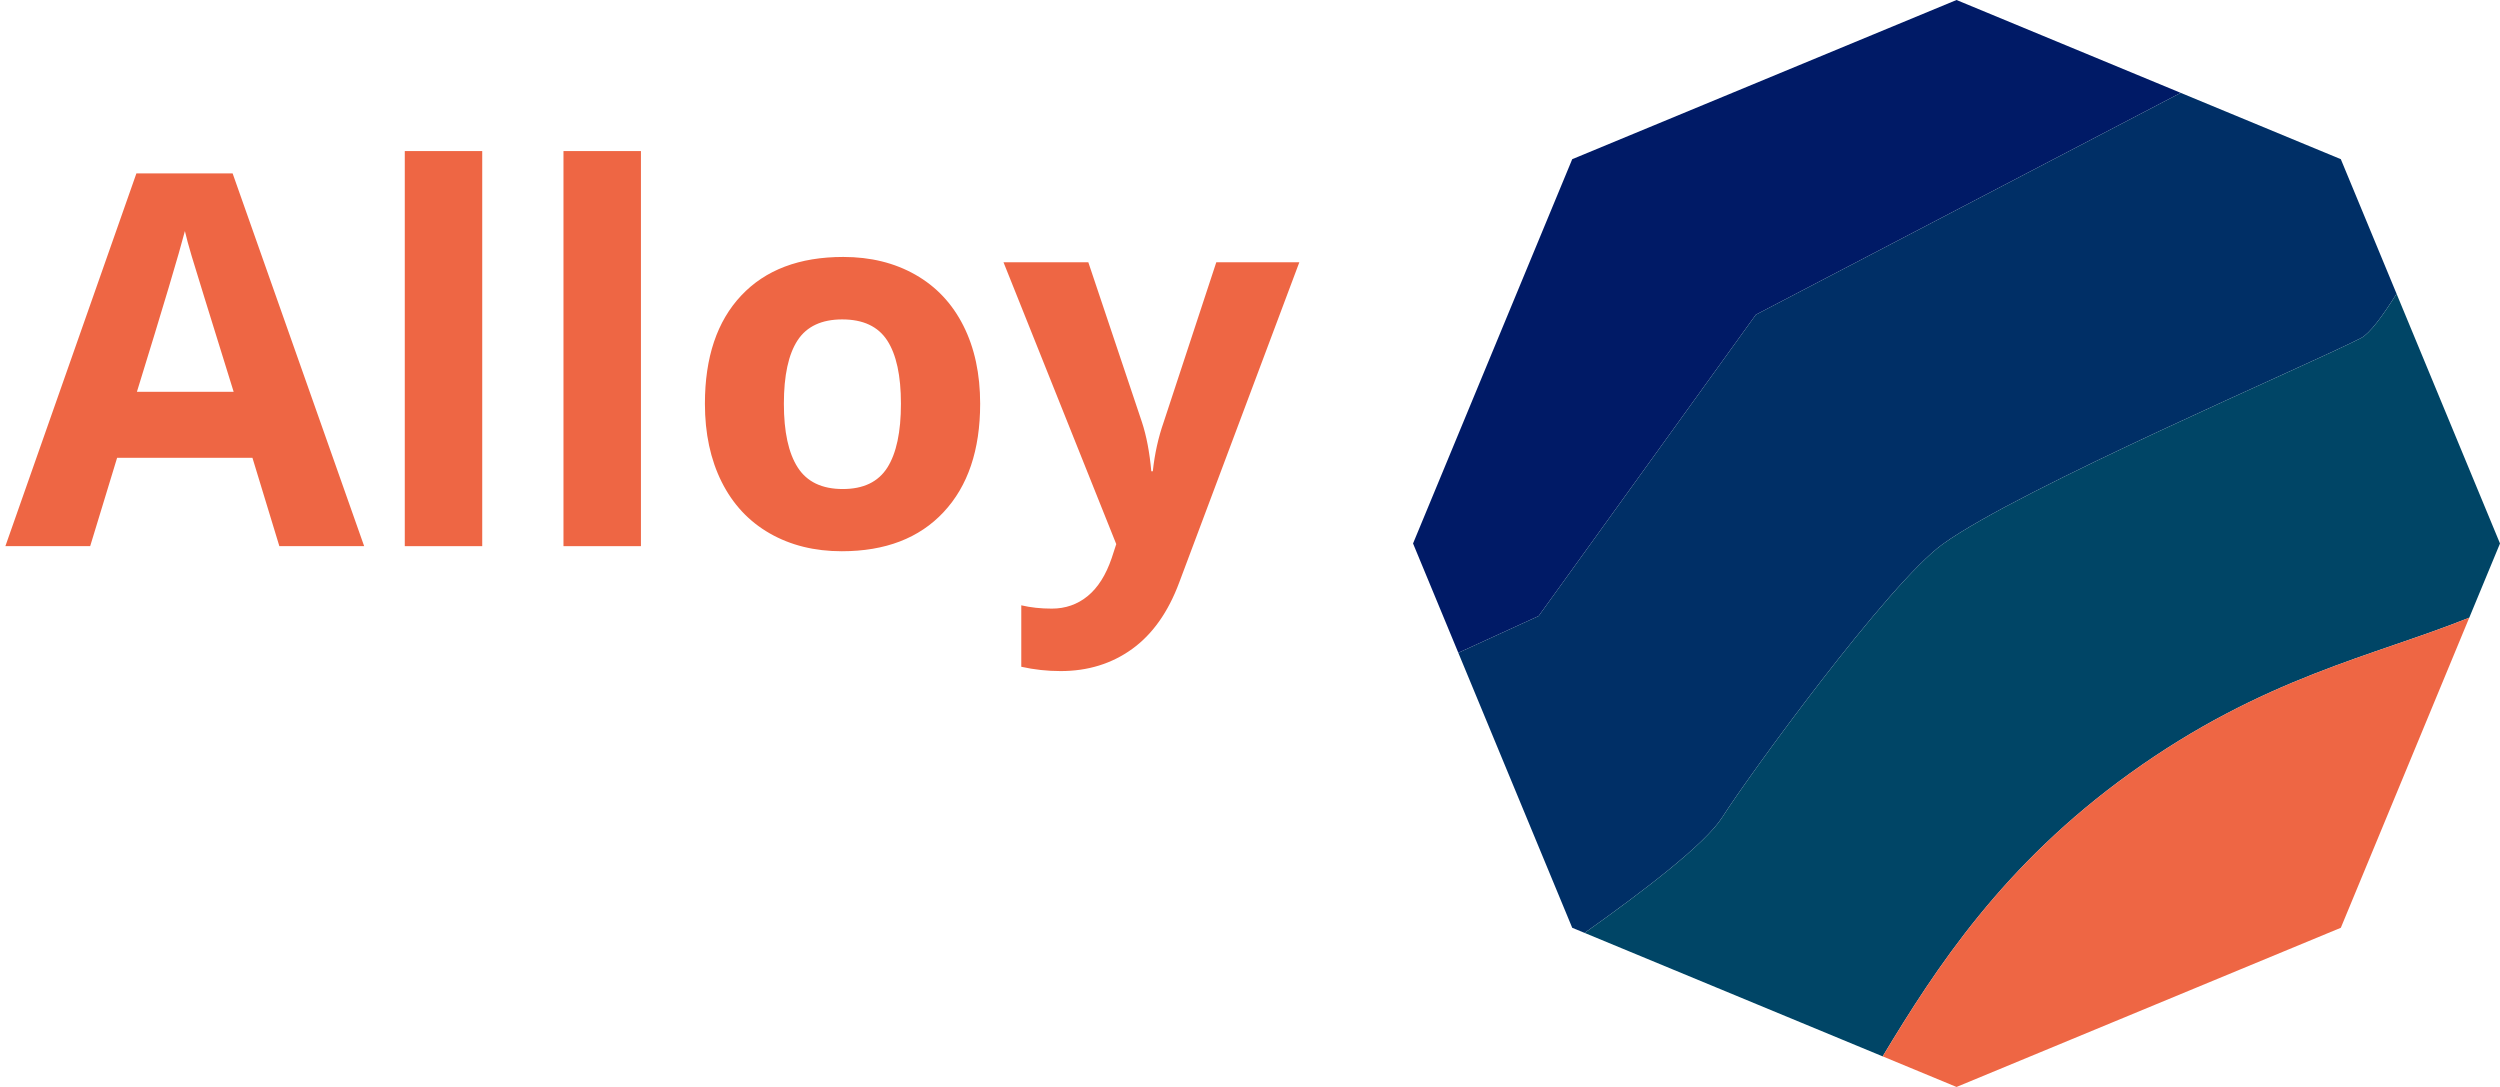
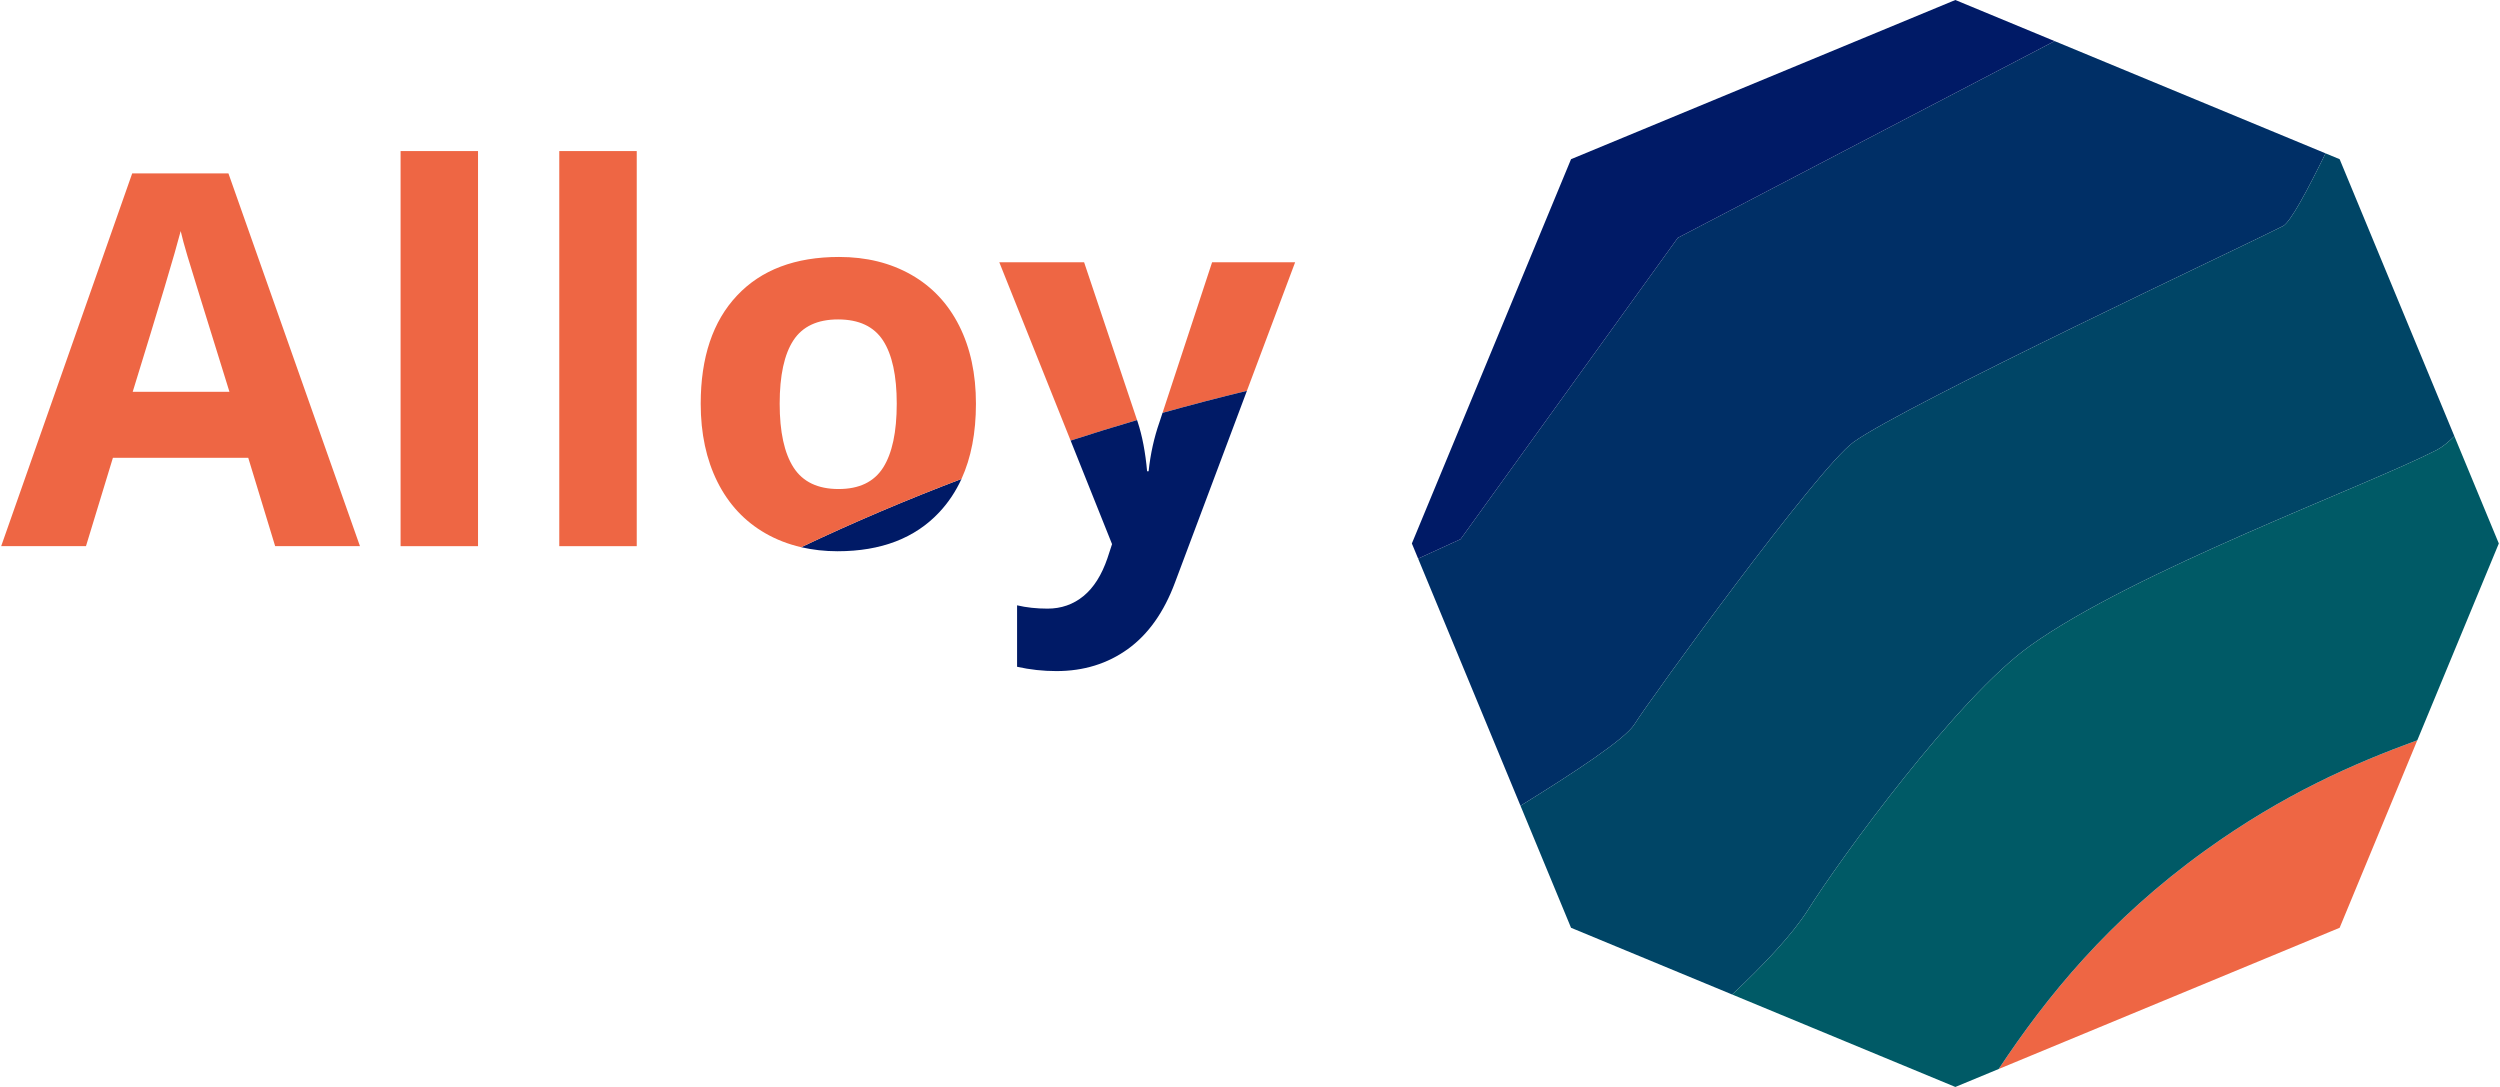
<svg xmlns="http://www.w3.org/2000/svg" version="1.1" id="Laag_1" x="0px" y="0px" width="322px" height="140px" viewBox="0 0 322 140" enable-background="new 0 0 322 140" xml:space="preserve">
-   <g>
-     <g>
-       <polygon fill="#001A66" points="226.153,40.53 280.877,11.961 252,0 202.503,20.503 182,70 187.832,84.079 198.172,79.347   " />
-       <path fill="#002F66" d="M280.877,11.961L226.153,40.53l-27.982,38.818l-10.34,4.732l14.671,35.418l1.594,0.66    c7.344-5.211,15.543-11.423,17.742-14.908c3.238-5.133,21.402-30.141,28.393-35.172c10.041-7.226,47.042-23.033,53.872-26.54    c1.105-0.568,2.748-2.787,4.574-5.702l-7.18-17.334L280.877,11.961z" />
-       <path fill="#004566" d="M304.103,43.539c-6.83,3.507-43.831,19.314-53.872,26.54c-6.991,5.031-25.155,30.039-28.393,35.172    c-2.198,3.485-10.397,9.697-17.742,14.908l38.392,15.903c6.936-11.515,15.572-24.74,31.82-36.433    c17.27-12.428,31.421-15.108,43.734-20.074L322,70l-13.323-32.163C306.851,40.751,305.209,42.971,304.103,43.539z" />
-       <path fill="#EE6644" d="M242.489,136.06L252,140l49.498-20.502l16.545-39.945c-12.312,4.966-26.464,7.647-43.734,20.074    C258.061,111.32,249.425,124.545,242.489,136.06z" />
-     </g>
-     <g>
-       <path fill="#EE6644" d="M35.981,70.345l-3.467-11.381h-17.43l-3.469,11.381H0.693l16.875-48.01h12.395l16.941,48.01H35.981z     M30.094,50.462c-3.205-10.312-5.01-16.145-5.412-17.497c-0.402-1.352-0.691-2.42-0.867-3.205    c-0.719,2.791-2.779,9.692-6.18,20.702H30.094z" />
-       <path fill="#EE6644" d="M62.111,70.345h-9.975V19.458h9.975V70.345z" />
-       <path fill="#EE6644" d="M82.553,70.345h-9.977V19.458h9.977V70.345z" />
-       <path fill="#EE6644" d="M126.244,51.999c0,5.952-1.57,10.607-4.711,13.965C118.397,69.321,114.024,71,108.42,71    c-3.51,0-6.605-0.769-9.287-2.306s-4.742-3.745-6.182-6.623c-1.438-2.878-2.158-6.235-2.158-10.072    c0-5.974,1.559-10.618,4.678-13.932c3.117-3.314,7.5-4.972,13.145-4.972c3.512,0,6.607,0.764,9.289,2.289    c2.682,1.526,4.742,3.718,6.182,6.574S126.244,48.162,126.244,51.999z M100.963,51.999c0,3.619,0.594,6.355,1.783,8.208    c1.189,1.854,3.123,2.78,5.805,2.78c2.66,0,4.572-0.921,5.74-2.764c1.166-1.842,1.75-4.583,1.75-8.225    c0-3.619-0.59-6.334-1.766-8.144c-1.18-1.81-3.109-2.714-5.789-2.714c-2.66,0-4.578,0.898-5.758,2.697    C101.553,45.637,100.963,48.358,100.963,51.999z" />
-       <path fill="#EE6644" d="M129.252,33.783h10.924l6.9,20.57c0.59,1.788,0.992,3.903,1.211,6.345h0.195    c0.24-2.245,0.709-4.36,1.406-6.345l6.77-20.57h10.695l-15.469,41.239c-1.418,3.815-3.441,6.672-6.066,8.568    c-2.629,1.896-5.697,2.845-9.207,2.845c-1.723,0-3.412-0.185-5.07-0.556v-7.914c1.199,0.283,2.508,0.425,3.926,0.425    c1.766,0,3.309-0.539,4.629-1.618c1.316-1.08,2.348-2.71,3.09-4.89l0.588-1.799L129.252,33.783z" />
-     </g>
-   </g>
+   <rect x="-4571.377" y="558.197" fill="#1D0B00" width="1279.436" height="395.98" />
+   <path fill="#002F66" d="M216.102,30.63L188.12,69.448l-5.465,2.501l13.185,31.832c6.94-4.284,13.479-8.597,14.657-10.465  c2.159-3.422,23.595-33.033,28.256-36.387c6.694-4.818,50.739-25.471,55.292-27.809c0.948-0.487,3.111-4.531,5.485-9.369  L264.632,5.295L216.102,30.63z" />
+   <path fill="#EE6644" d="M257.429,137.688l43.917-18.191l10.003-24.15c-8.207,3.003-17.217,6.929-27.292,14.179  C271.588,118.5,263.604,128.375,257.429,137.688z" />
+   <polygon fill="#001A66" points="216.102,30.63 264.632,5.295 251.848,0 202.351,20.503 181.848,70 182.655,71.949 188.12,69.448 " />
+   <path fill="#004566" d="M294.045,29.12c-4.553,2.338-48.598,22.992-55.292,27.809c-4.661,3.354-26.097,32.965-28.256,36.387  c-1.178,1.868-7.717,6.181-14.657,10.465l6.51,15.717l20.752,8.595c4.095-3.845,7.787-7.761,9.773-10.909  c4.317-6.844,19.208-27.248,28.53-33.956c13.388-9.635,43.346-20.595,52.452-25.271c0.688-0.353,1.456-0.98,2.268-1.773  l-14.78-35.681l-1.815-0.752C297.157,24.589,294.993,28.634,294.045,29.12z" />
+   <path fill="#005A66" d="M261.405,83.228c-9.322,6.708-24.213,27.112-28.53,33.956c-1.986,3.147-5.678,7.064-9.773,10.909  L251.848,140l5.581-2.312c6.176-9.313,14.159-19.188,26.628-28.162c10.075-7.25,19.085-11.176,27.292-14.179L321.848,70  l-5.723-13.816c-0.812,0.793-1.58,1.42-2.268,1.773C304.751,62.633,274.793,73.593,261.405,83.228z" />
+   <path fill="none" d="M107.945,41.141c-2.66,0-4.578,0.898-5.758,2.697c-1.176,1.799-1.766,4.52-1.766,8.16  c0,3.619,0.594,6.355,1.783,8.208c1.189,1.854,3.123,2.78,5.805,2.78c2.66,0,4.572-0.921,5.74-2.764  c1.166-1.842,1.75-4.583,1.75-8.225c0-3.619-0.59-6.334-1.766-8.144C112.554,42.046,110.625,41.141,107.945,41.141z" />
+   <path fill="none" d="M23.273,29.759c-0.719,2.791-2.779,9.692-6.18,20.702h12.459c-3.205-10.312-5.01-16.145-5.412-17.497  C23.738,31.613,23.449,30.545,23.273,29.759z" />
+   <path fill="none" d="M147.746,60.698h0.195c0.24-2.245,0.709-4.36,1.406-6.345l0.387-1.176c-1.094,0.307-2.188,0.608-3.283,0.928  l0.083,0.248C147.125,56.141,147.527,58.257,147.746,60.698z" />
+   <path fill="#EE6644" d="M46.363,70.345l-16.941-48.01H17.027L0.152,70.345h10.922l3.469-11.381h17.43l3.467,11.381H46.363z   M17.093,50.462c3.4-11.01,5.461-17.911,6.18-20.702c0.176,0.785,0.465,1.854,0.867,3.205c0.402,1.353,2.207,7.185,5.412,17.497  H17.093z" />
+   <rect x="51.595" y="19.458" fill="#EE6644" width="9.975" height="50.888" />
+   <rect x="72.035" y="19.458" fill="#EE6644" width="9.977" height="50.888" />
+   <path fill="#001A66" d="M107.879,71c5.604,0,9.977-1.679,13.113-5.036c1.166-1.247,2.114-2.674,2.847-4.278  c-6.962,2.644-13.865,5.57-20.648,8.794C104.662,70.822,106.223,71,107.879,71z" />
+   <path fill="#EE6644" d="M123.545,41.959c-1.439-2.856-3.5-5.048-6.182-6.574c-2.682-1.525-5.777-2.289-9.289-2.289  c-5.645,0-10.027,1.657-13.145,4.972c-3.119,3.313-4.678,7.958-4.678,13.932c0,3.837,0.721,7.194,2.158,10.072  c1.439,2.878,3.5,5.086,6.182,6.623c1.416,0.812,2.951,1.403,4.599,1.786c6.784-3.225,13.686-6.151,20.648-8.794  c1.241-2.717,1.864-5.945,1.864-9.687C125.703,48.162,124.984,44.815,123.545,41.959z M113.75,60.223  c-1.168,1.843-3.08,2.764-5.74,2.764c-2.682,0-4.615-0.927-5.805-2.78c-1.189-1.853-1.783-4.589-1.783-8.208  c0-3.641,0.59-6.361,1.766-8.16c1.18-1.799,3.098-2.697,5.758-2.697c2.68,0,4.609,0.904,5.789,2.714  c1.176,1.81,1.766,4.524,1.766,8.144C115.5,55.64,114.916,58.382,113.75,60.223z" />
+   <path fill="#EE6644" d="M166.812,33.783h-10.695l-6.383,19.394c3.631-1.018,7.256-1.964,10.869-2.841L166.812,33.783z" />
+   <path fill="#EE6644" d="M139.634,33.783h-10.924l9.187,22.966c2.85-0.922,5.702-1.811,8.554-2.644L139.634,33.783z" />
+   <path fill="#001A66" d="M149.734,53.177l-0.387,1.176c-0.697,1.984-1.166,4.1-1.406,6.345h-0.195  c-0.219-2.441-0.621-4.557-1.211-6.345l-0.083-0.248c-2.852,0.833-5.704,1.721-8.554,2.644l5.334,13.335l-0.588,1.799  c-0.742,2.18-1.773,3.81-3.09,4.89c-1.32,1.079-2.863,1.618-4.629,1.618c-1.418,0-2.727-0.142-3.926-0.425v7.914  c1.658,0.371,3.348,0.556,5.07,0.556c3.51,0,6.578-0.948,9.207-2.845c2.625-1.896,4.648-4.753,6.066-8.568l9.26-24.686  C156.99,51.213,153.365,52.159,149.734,53.177z" />
</svg>
